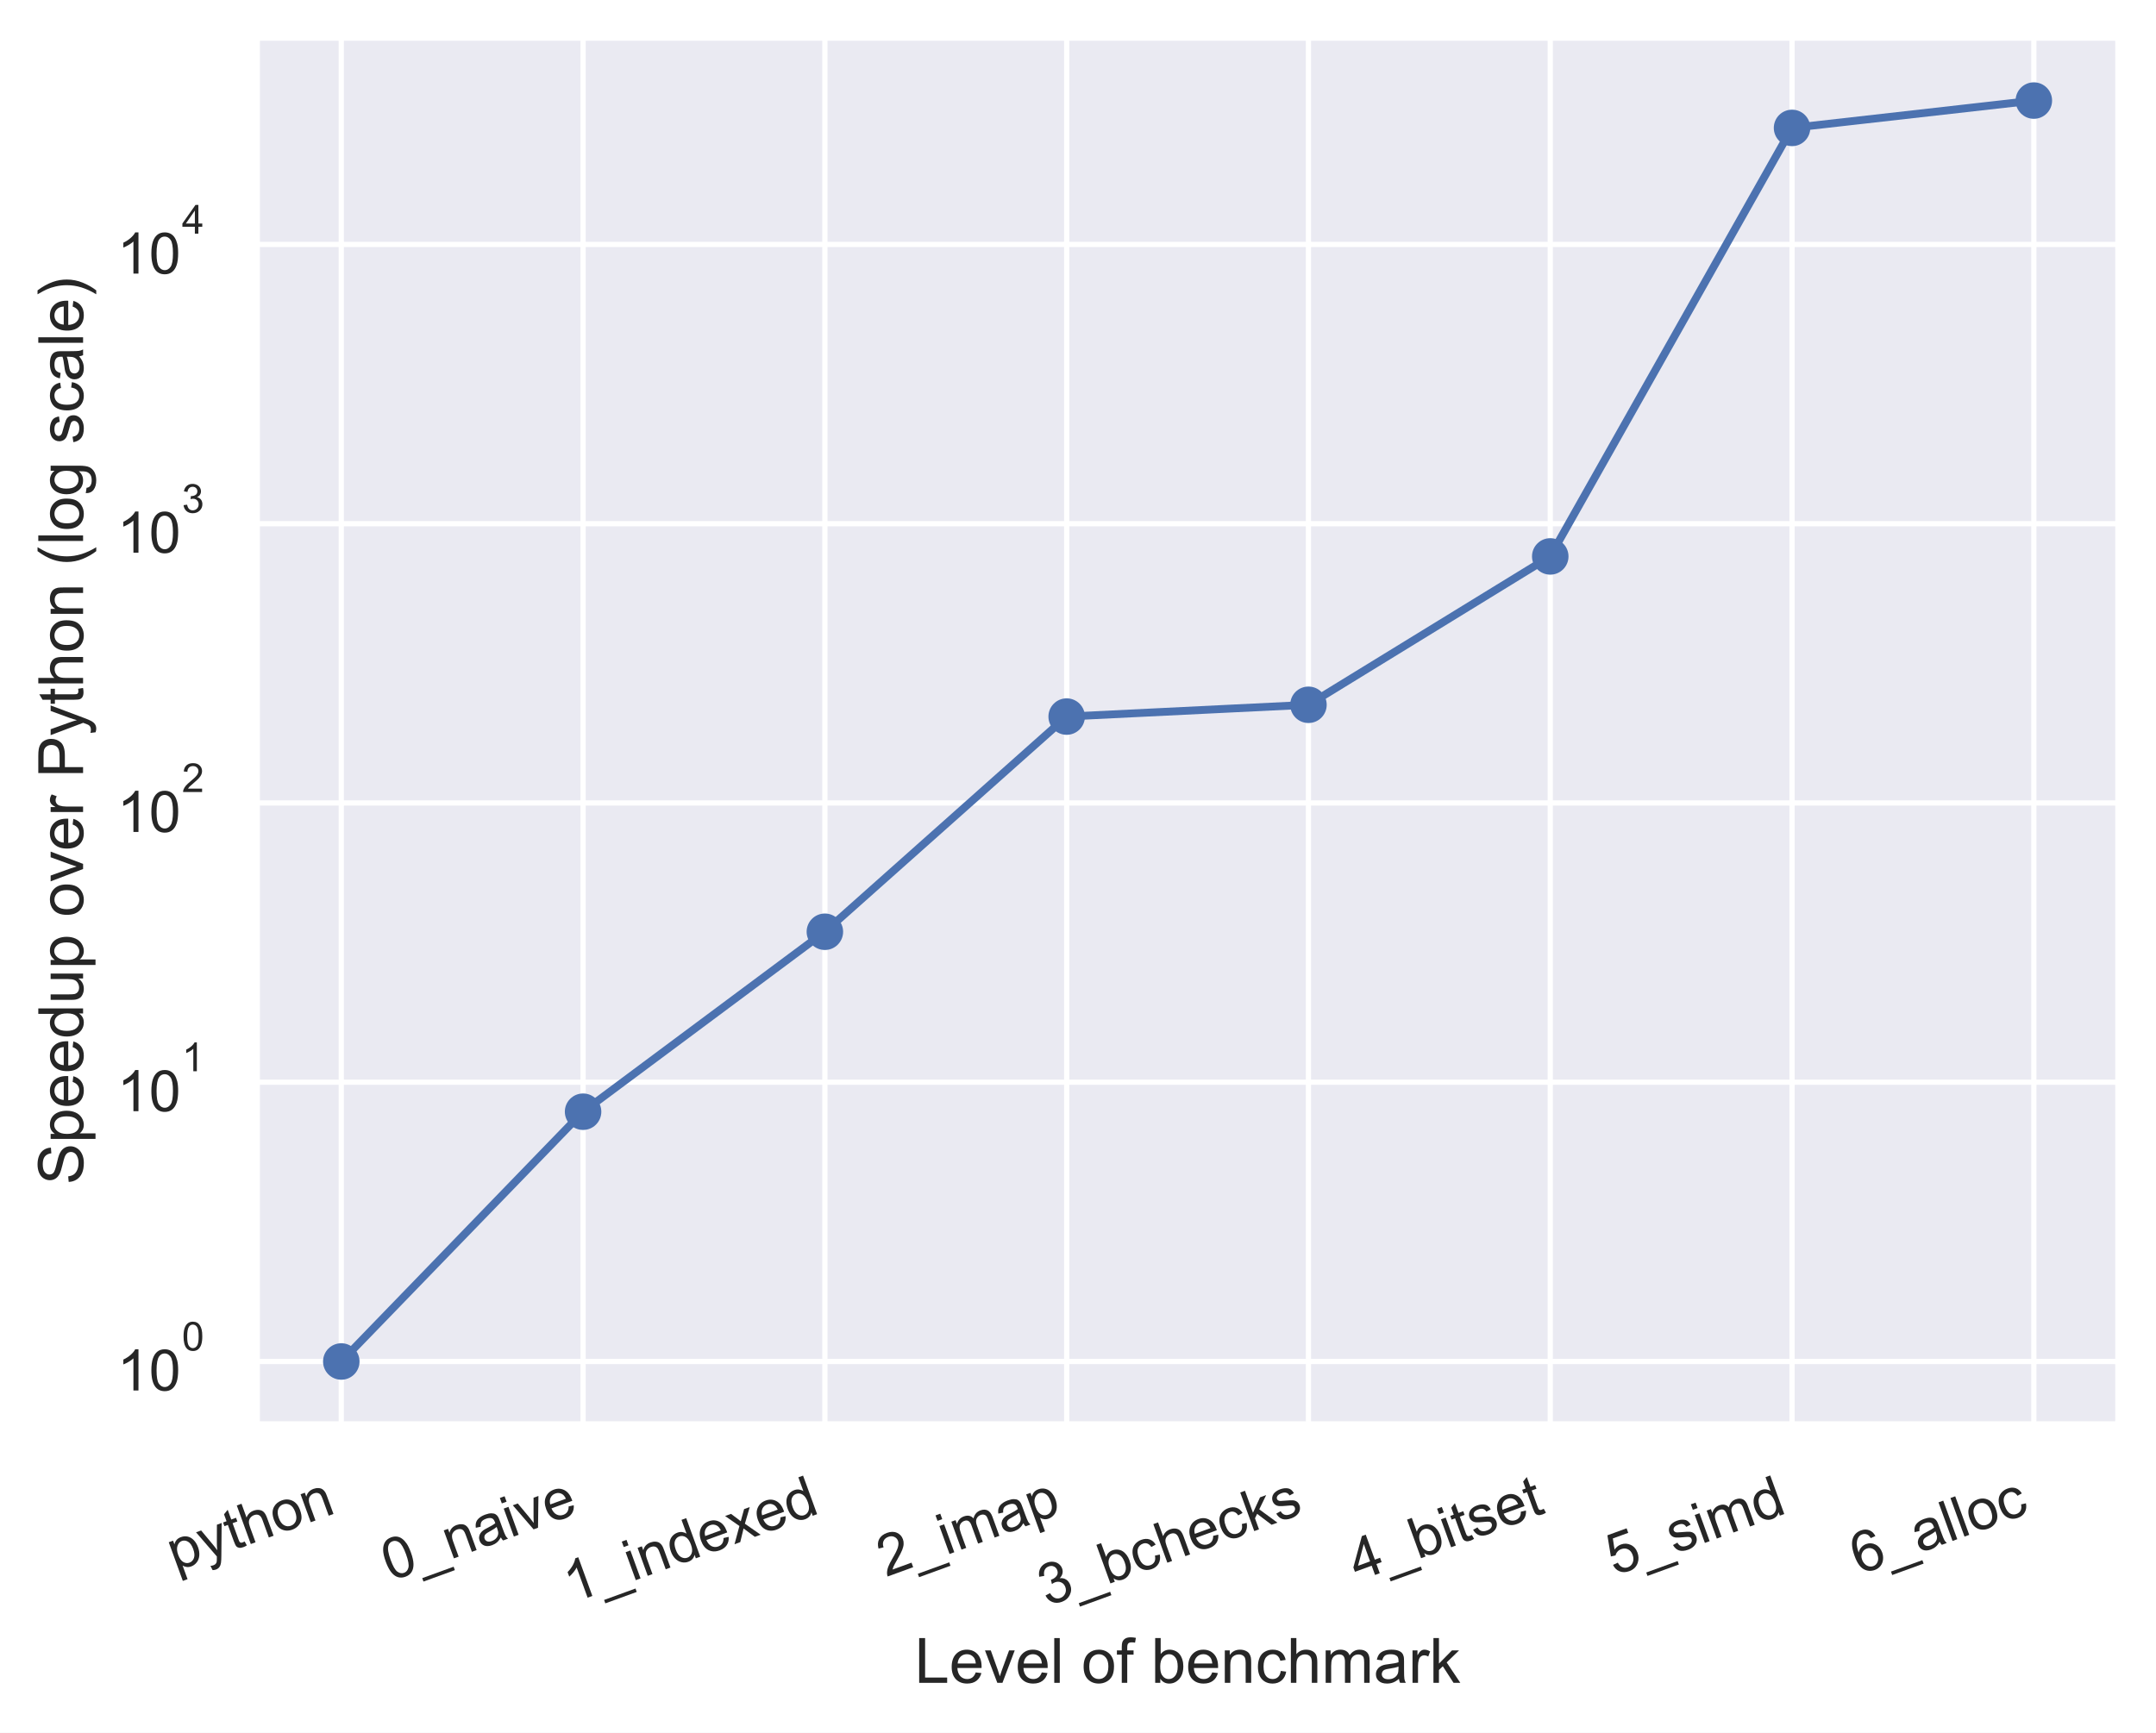
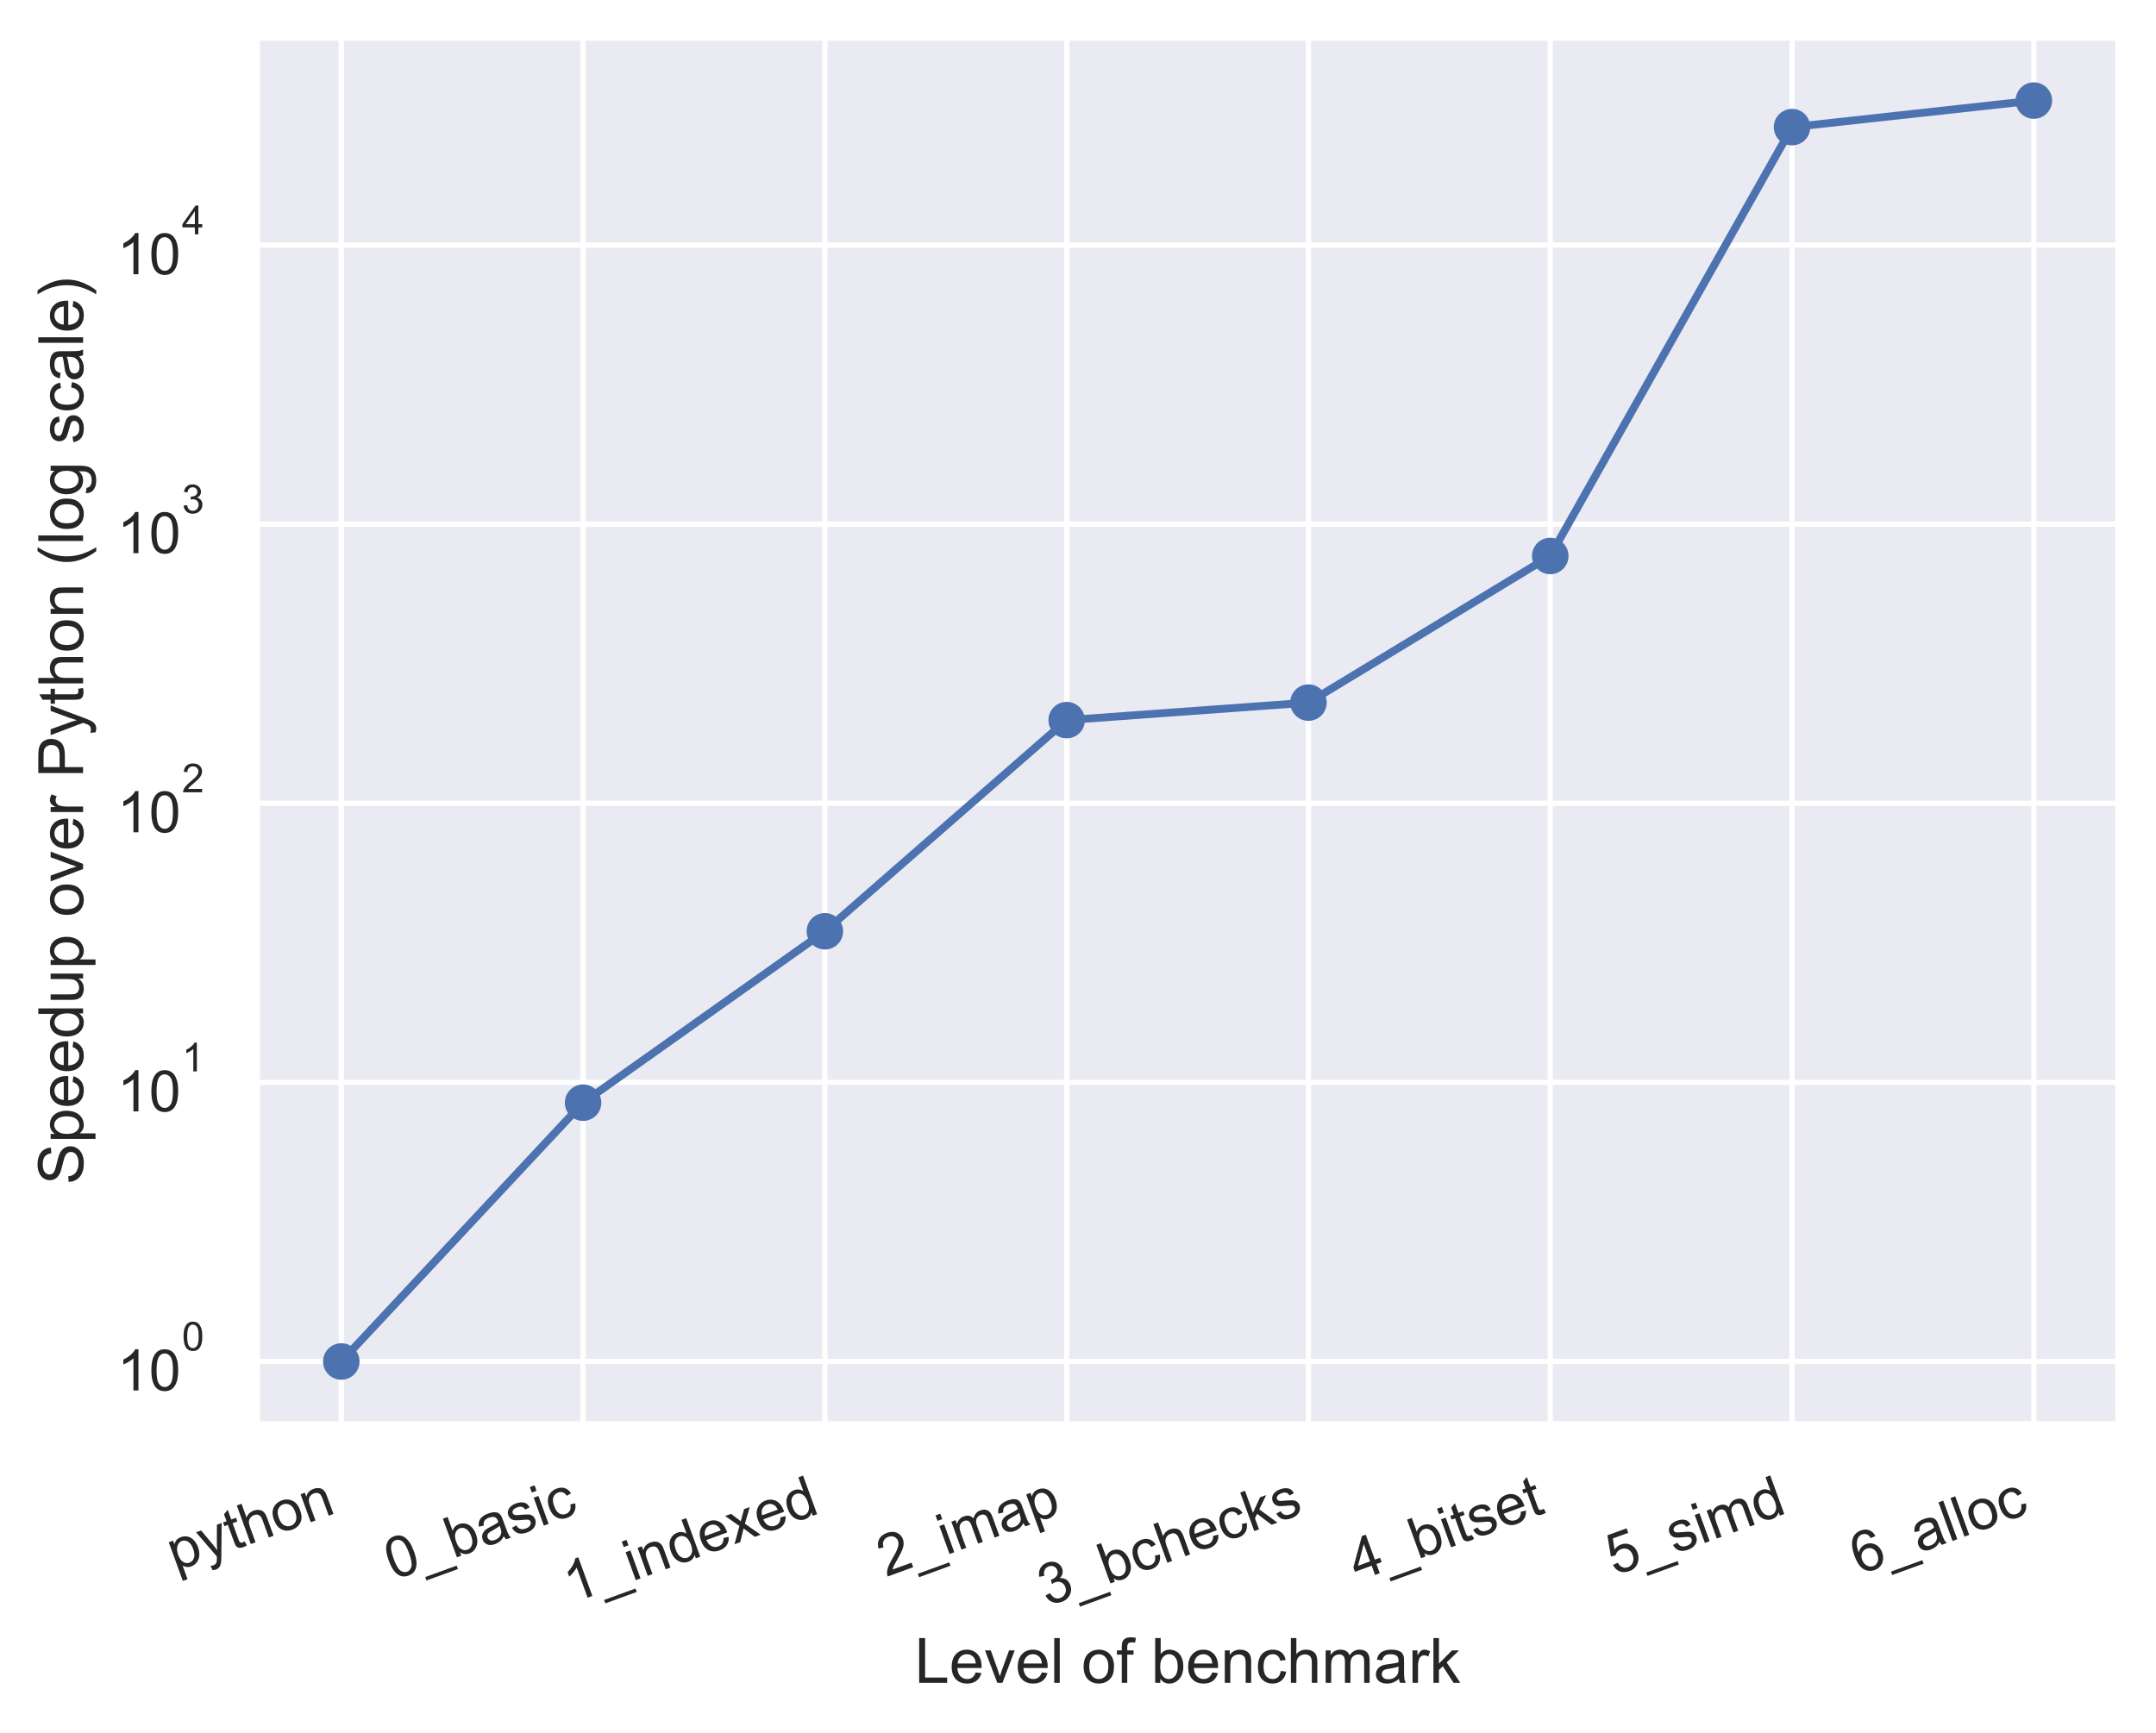
<svg xmlns="http://www.w3.org/2000/svg" xmlns:xlink="http://www.w3.org/1999/xlink" width="413.551pt" height="332.455pt" viewBox="0 0 413.551 332.455" version="1.1">
  <defs>
    <style type="text/css">*{stroke-linejoin: round; stroke-linecap: butt}</style>
  </defs>
  <g id="figure_1">
    <g id="patch_1">
      <path d="M 0 332.455  L 413.551 332.455  L 413.551 0  L 0 0  z " style="fill: #ffffff" />
    </g>
    <g id="axes_1">
      <g id="patch_2">
        <path d="M 49.231 273.312  L 406.351 273.312  L 406.351 7.2  L 49.231 7.2  z " style="fill: #eaeaf2" />
      </g>
      <g id="matplotlib.axis_1">
        <g id="xtick_1">
          <g id="line2d_1">
-             <path d="M 65.464 273.312  L 65.464 7.2  " clip-path="url(#p33eed073ae)" style="fill: none; stroke: #ffffff; stroke-linecap: round" />
+             <path d="M 65.464 273.312  L 65.464 7.2  " clip-path="url(#p8c1cb6b750)" style="fill: none; stroke: #ffffff; stroke-linecap: round" />
          </g>
          <g id="text_1">
            <g style="fill: #262626" transform="translate(33.63968 301.5057) rotate(-20) scale(0.11 -0.11)">
              <defs>
                <path id="ArialMT-70" d="M 422 -1272  L 422 3319  L 934 3319  L 934 2888  Q 1116 3141 1344 3267  Q 1572 3394 1897 3394  Q 2322 3394 2647 3175  Q 2972 2956 3137 2557  Q 3303 2159 3303 1684  Q 3303 1175 3120 767  Q 2938 359 2589 142  Q 2241 -75 1856 -75  Q 1575 -75 1351 44  Q 1128 163 984 344  L 984 -1272  L 422 -1272  z M 931 1641  Q 931 1000 1190 694  Q 1450 388 1819 388  Q 2194 388 2461 705  Q 2728 1022 2728 1688  Q 2728 2322 2467 2637  Q 2206 2953 1844 2953  Q 1484 2953 1207 2617  Q 931 2281 931 1641  z " transform="scale(0.015625)" />
                <path id="ArialMT-79" d="M 397 -1278  L 334 -750  Q 519 -800 656 -800  Q 844 -800 956 -737  Q 1069 -675 1141 -563  Q 1194 -478 1313 -144  Q 1328 -97 1363 -6  L 103 3319  L 709 3319  L 1400 1397  Q 1534 1031 1641 628  Q 1738 1016 1872 1384  L 2581 3319  L 3144 3319  L 1881 -56  Q 1678 -603 1566 -809  Q 1416 -1088 1222 -1217  Q 1028 -1347 759 -1347  Q 597 -1347 397 -1278  z " transform="scale(0.015625)" />
                <path id="ArialMT-74" d="M 1650 503  L 1731 6  Q 1494 -44 1306 -44  Q 1000 -44 831 53  Q 663 150 594 308  Q 525 466 525 972  L 525 2881  L 113 2881  L 113 3319  L 525 3319  L 525 4141  L 1084 4478  L 1084 3319  L 1650 3319  L 1650 2881  L 1084 2881  L 1084 941  Q 1084 700 1114 631  Q 1144 563 1211 522  Q 1278 481 1403 481  Q 1497 481 1650 503  z " transform="scale(0.015625)" />
                <path id="ArialMT-68" d="M 422 0  L 422 4581  L 984 4581  L 984 2938  Q 1378 3394 1978 3394  Q 2347 3394 2619 3248  Q 2891 3103 3008 2847  Q 3125 2591 3125 2103  L 3125 0  L 2563 0  L 2563 2103  Q 2563 2525 2380 2717  Q 2197 2909 1863 2909  Q 1613 2909 1392 2779  Q 1172 2650 1078 2428  Q 984 2206 984 1816  L 984 0  L 422 0  z " transform="scale(0.015625)" />
                <path id="ArialMT-6f" d="M 213 1659  Q 213 2581 725 3025  Q 1153 3394 1769 3394  Q 2453 3394 2887 2945  Q 3322 2497 3322 1706  Q 3322 1066 3130 698  Q 2938 331 2570 128  Q 2203 -75 1769 -75  Q 1072 -75 642 372  Q 213 819 213 1659  z M 791 1659  Q 791 1022 1069 705  Q 1347 388 1769 388  Q 2188 388 2466 706  Q 2744 1025 2744 1678  Q 2744 2294 2464 2611  Q 2184 2928 1769 2928  Q 1347 2928 1069 2612  Q 791 2297 791 1659  z " transform="scale(0.015625)" />
                <path id="ArialMT-6e" d="M 422 0  L 422 3319  L 928 3319  L 928 2847  Q 1294 3394 1984 3394  Q 2284 3394 2536 3286  Q 2788 3178 2913 3003  Q 3038 2828 3088 2588  Q 3119 2431 3119 2041  L 3119 0  L 2556 0  L 2556 2019  Q 2556 2363 2490 2533  Q 2425 2703 2258 2804  Q 2091 2906 1866 2906  Q 1506 2906 1245 2678  Q 984 2450 984 1813  L 984 0  L 422 0  z " transform="scale(0.015625)" />
              </defs>
              <use xlink:href="#ArialMT-70" />
              <use xlink:href="#ArialMT-79" x="55.615" />
              <use xlink:href="#ArialMT-74" x="105.615" />
              <use xlink:href="#ArialMT-68" x="133.398" />
              <use xlink:href="#ArialMT-6f" x="189.014" />
              <use xlink:href="#ArialMT-6e" x="244.629" />
            </g>
          </g>
        </g>
        <g id="xtick_2">
          <g id="line2d_2">
-             <path d="M 111.843 273.312  L 111.843 7.2  " clip-path="url(#p33eed073ae)" style="fill: none; stroke: #ffffff; stroke-linecap: round" />
+             <path d="M 111.843 273.312  L 111.843 7.2  " clip-path="url(#p8c1cb6b750)" style="fill: none; stroke: #ffffff; stroke-linecap: round" />
          </g>
          <g id="text_2">
-             <g style="fill: #262626" transform="translate(74.88983 303.4192) rotate(-20) scale(0.11 -0.11)">
+             <g style="fill: #262626" transform="translate(75.46965 303.2082) rotate(-20) scale(0.11 -0.11)">
              <defs>
                <path id="ArialMT-30" d="M 266 2259  Q 266 3072 433 3567  Q 600 4063 929 4331  Q 1259 4600 1759 4600  Q 2128 4600 2406 4451  Q 2684 4303 2865 4023  Q 3047 3744 3150 3342  Q 3253 2941 3253 2259  Q 3253 1453 3087 958  Q 2922 463 2592 192  Q 2263 -78 1759 -78  Q 1097 -78 719 397  Q 266 969 266 2259  z M 844 2259  Q 844 1131 1108 757  Q 1372 384 1759 384  Q 2147 384 2411 759  Q 2675 1134 2675 2259  Q 2675 3391 2411 3762  Q 2147 4134 1753 4134  Q 1366 4134 1134 3806  Q 844 3388 844 2259  z " transform="scale(0.015625)" />
                <path id="ArialMT-5f" d="M -97 -1272  L -97 -866  L 3631 -866  L 3631 -1272  L -97 -1272  z " transform="scale(0.015625)" />
+                 <path id="ArialMT-62" d="M 941 0  L 419 0  L 419 4581  L 981 4581  L 981 2947  Q 1338 3394 1891 3394  Q 2197 3394 2470 3270  Q 2744 3147 2920 2923  Q 3097 2700 3197 2384  Q 3297 2069 3297 1709  Q 3297 856 2875 390  Q 2453 -75 1863 -75  Q 1275 -75 941 416  L 941 0  z M 934 1684  Q 934 1088 1097 822  Q 1363 388 1816 388  Q 2184 388 2453 708  Q 2722 1028 2722 1663  Q 2722 2313 2464 2622  Q 2206 2931 1841 2931  Q 1472 2931 1203 2611  Q 934 2291 934 1684  z " transform="scale(0.015625)" />
                <path id="ArialMT-61" d="M 2588 409  Q 2275 144 1986 34  Q 1697 -75 1366 -75  Q 819 -75 525 192  Q 231 459 231 875  Q 231 1119 342 1320  Q 453 1522 633 1644  Q 813 1766 1038 1828  Q 1203 1872 1538 1913  Q 2219 1994 2541 2106  Q 2544 2222 2544 2253  Q 2544 2597 2384 2738  Q 2169 2928 1744 2928  Q 1347 2928 1158 2789  Q 969 2650 878 2297  L 328 2372  Q 403 2725 575 2942  Q 747 3159 1072 3276  Q 1397 3394 1825 3394  Q 2250 3394 2515 3294  Q 2781 3194 2906 3042  Q 3031 2891 3081 2659  Q 3109 2516 3109 2141  L 3109 1391  Q 3109 606 3145 398  Q 3181 191 3288 0  L 2700 0  Q 2613 175 2588 409  z M 2541 1666  Q 2234 1541 1622 1453  Q 1275 1403 1131 1340  Q 988 1278 909 1158  Q 831 1038 831 891  Q 831 666 1001 516  Q 1172 366 1500 366  Q 1825 366 2078 508  Q 2331 650 2450 897  Q 2541 1088 2541 1459  L 2541 1666  z " transform="scale(0.015625)" />
+                 <path id="ArialMT-73" d="M 197 991  L 753 1078  Q 800 744 1014 566  Q 1228 388 1613 388  Q 2000 388 2187 545  Q 2375 703 2375 916  Q 2375 1106 2209 1216  Q 2094 1291 1634 1406  Q 1016 1563 777 1677  Q 538 1791 414 1992  Q 291 2194 291 2438  Q 291 2659 392 2848  Q 494 3038 669 3163  Q 800 3259 1026 3326  Q 1253 3394 1513 3394  Q 1903 3394 2198 3281  Q 2494 3169 2634 2976  Q 2775 2784 2828 2463  L 2278 2388  Q 2241 2644 2061 2787  Q 1881 2931 1553 2931  Q 1166 2931 1000 2803  Q 834 2675 834 2503  Q 834 2394 903 2306  Q 972 2216 1119 2156  Q 1203 2125 1616 2013  Q 2213 1853 2448 1751  Q 2684 1650 2818 1456  Q 2953 1263 2953 975  Q 2953 694 2789 445  Q 2625 197 2315 61  Q 2006 -75 1616 -75  Q 969 -75 630 194  Q 291 463 197 991  z " transform="scale(0.015625)" />
                <path id="ArialMT-69" d="M 425 3934  L 425 4581  L 988 4581  L 988 3934  L 425 3934  z M 425 0  L 425 3319  L 988 3319  L 988 0  L 425 0  z " transform="scale(0.015625)" />
-                 <path id="ArialMT-76" d="M 1344 0  L 81 3319  L 675 3319  L 1388 1331  Q 1503 1009 1600 663  Q 1675 925 1809 1294  L 2547 3319  L 3125 3319  L 1869 0  L 1344 0  z " transform="scale(0.015625)" />
-                 <path id="ArialMT-65" d="M 2694 1069  L 3275 997  Q 3138 488 2766 206  Q 2394 -75 1816 -75  Q 1088 -75 661 373  Q 234 822 234 1631  Q 234 2469 665 2931  Q 1097 3394 1784 3394  Q 2450 3394 2872 2941  Q 3294 2488 3294 1666  Q 3294 1616 3291 1516  L 816 1516  Q 847 969 1125 678  Q 1403 388 1819 388  Q 2128 388 2347 550  Q 2566 713 2694 1069  z M 847 1978  L 2700 1978  Q 2663 2397 2488 2606  Q 2219 2931 1791 2931  Q 1403 2931 1139 2672  Q 875 2413 847 1978  z " transform="scale(0.015625)" />
+                 <path id="ArialMT-63" d="M 2588 1216  L 3141 1144  Q 3050 572 2676 248  Q 2303 -75 1759 -75  Q 1078 -75 664 370  Q 250 816 250 1647  Q 250 2184 428 2587  Q 606 2991 970 3192  Q 1334 3394 1763 3394  Q 2303 3394 2647 3120  Q 2991 2847 3088 2344  L 2541 2259  Q 2463 2594 2264 2762  Q 2066 2931 1784 2931  Q 1359 2931 1093 2626  Q 828 2322 828 1663  Q 828 994 1084 691  Q 1341 388 1753 388  Q 2084 388 2306 591  Q 2528 794 2588 1216  z " transform="scale(0.015625)" />
              </defs>
              <use xlink:href="#ArialMT-30" />
              <use xlink:href="#ArialMT-5f" x="55.615" />
-               <use xlink:href="#ArialMT-6e" x="111.23" />
+               <use xlink:href="#ArialMT-62" x="111.23" />
              <use xlink:href="#ArialMT-61" x="166.846" />
-               <use xlink:href="#ArialMT-69" x="222.461" />
-               <use xlink:href="#ArialMT-76" x="244.678" />
-               <use xlink:href="#ArialMT-65" x="294.678" />
+               <use xlink:href="#ArialMT-73" x="222.461" />
+               <use xlink:href="#ArialMT-69" x="272.461" />
+               <use xlink:href="#ArialMT-63" x="294.678" />
            </g>
          </g>
        </g>
        <g id="xtick_3">
          <g id="line2d_3">
-             <path d="M 158.222 273.312  L 158.222 7.2  " clip-path="url(#p33eed073ae)" style="fill: none; stroke: #ffffff; stroke-linecap: round" />
+             <path d="M 158.222 273.312  L 158.222 7.2  " clip-path="url(#p8c1cb6b750)" style="fill: none; stroke: #ffffff; stroke-linecap: round" />
          </g>
          <g id="text_3">
            <g style="fill: #262626" transform="translate(109.7728 307.6035) rotate(-20) scale(0.11 -0.11)">
              <defs>
                <path id="ArialMT-31" d="M 2384 0  L 1822 0  L 1822 3584  Q 1619 3391 1289 3197  Q 959 3003 697 2906  L 697 3450  Q 1169 3672 1522 3987  Q 1875 4303 2022 4600  L 2384 4600  L 2384 0  z " transform="scale(0.015625)" />
                <path id="ArialMT-64" d="M 2575 0  L 2575 419  Q 2259 -75 1647 -75  Q 1250 -75 917 144  Q 584 363 401 755  Q 219 1147 219 1656  Q 219 2153 384 2558  Q 550 2963 881 3178  Q 1213 3394 1622 3394  Q 1922 3394 2156 3267  Q 2391 3141 2538 2938  L 2538 4581  L 3097 4581  L 3097 0  L 2575 0  z M 797 1656  Q 797 1019 1065 703  Q 1334 388 1700 388  Q 2069 388 2326 689  Q 2584 991 2584 1609  Q 2584 2291 2321 2609  Q 2059 2928 1675 2928  Q 1300 2928 1048 2622  Q 797 2316 797 1656  z " transform="scale(0.015625)" />
+                 <path id="ArialMT-65" d="M 2694 1069  L 3275 997  Q 3138 488 2766 206  Q 2394 -75 1816 -75  Q 1088 -75 661 373  Q 234 822 234 1631  Q 234 2469 665 2931  Q 1097 3394 1784 3394  Q 2450 3394 2872 2941  Q 3294 2488 3294 1666  Q 3294 1616 3291 1516  L 816 1516  Q 847 969 1125 678  Q 1403 388 1819 388  Q 2128 388 2347 550  Q 2566 713 2694 1069  z M 847 1978  L 2700 1978  Q 2663 2397 2488 2606  Q 2219 2931 1791 2931  Q 1403 2931 1139 2672  Q 875 2413 847 1978  z " transform="scale(0.015625)" />
                <path id="ArialMT-78" d="M 47 0  L 1259 1725  L 138 3319  L 841 3319  L 1350 2541  Q 1494 2319 1581 2169  Q 1719 2375 1834 2534  L 2394 3319  L 3066 3319  L 1919 1756  L 3153 0  L 2463 0  L 1781 1031  L 1600 1309  L 728 0  L 47 0  z " transform="scale(0.015625)" />
              </defs>
              <use xlink:href="#ArialMT-31" />
              <use xlink:href="#ArialMT-5f" x="55.615" />
              <use xlink:href="#ArialMT-69" x="111.23" />
              <use xlink:href="#ArialMT-6e" x="133.447" />
              <use xlink:href="#ArialMT-64" x="189.062" />
              <use xlink:href="#ArialMT-65" x="244.678" />
              <use xlink:href="#ArialMT-78" x="300.293" />
              <use xlink:href="#ArialMT-65" x="350.293" />
              <use xlink:href="#ArialMT-64" x="405.908" />
            </g>
          </g>
        </g>
        <g id="xtick_4">
          <g id="line2d_4">
-             <path d="M 204.602 273.312  L 204.602 7.2  " clip-path="url(#p33eed073ae)" style="fill: none; stroke: #ffffff; stroke-linecap: round" />
+             <path d="M 204.602 273.312  L 204.602 7.2  " clip-path="url(#p8c1cb6b750)" style="fill: none; stroke: #ffffff; stroke-linecap: round" />
          </g>
          <g id="text_4">
            <g style="fill: #262626" transform="translate(169.9546 302.5798) rotate(-20) scale(0.11 -0.11)">
              <defs>
                <path id="ArialMT-32" d="M 3222 541  L 3222 0  L 194 0  Q 188 203 259 391  Q 375 700 629 1000  Q 884 1300 1366 1694  Q 2113 2306 2375 2664  Q 2638 3022 2638 3341  Q 2638 3675 2398 3904  Q 2159 4134 1775 4134  Q 1369 4134 1125 3890  Q 881 3647 878 3216  L 300 3275  Q 359 3922 746 4261  Q 1134 4600 1788 4600  Q 2447 4600 2831 4234  Q 3216 3869 3216 3328  Q 3216 3053 3103 2787  Q 2991 2522 2730 2228  Q 2469 1934 1863 1422  Q 1356 997 1212 845  Q 1069 694 975 541  L 3222 541  z " transform="scale(0.015625)" />
                <path id="ArialMT-6d" d="M 422 0  L 422 3319  L 925 3319  L 925 2853  Q 1081 3097 1340 3245  Q 1600 3394 1931 3394  Q 2300 3394 2536 3241  Q 2772 3088 2869 2813  Q 3263 3394 3894 3394  Q 4388 3394 4653 3120  Q 4919 2847 4919 2278  L 4919 0  L 4359 0  L 4359 2091  Q 4359 2428 4304 2576  Q 4250 2725 4106 2815  Q 3963 2906 3769 2906  Q 3419 2906 3187 2673  Q 2956 2441 2956 1928  L 2956 0  L 2394 0  L 2394 2156  Q 2394 2531 2256 2718  Q 2119 2906 1806 2906  Q 1569 2906 1367 2781  Q 1166 2656 1075 2415  Q 984 2175 984 1722  L 984 0  L 422 0  z " transform="scale(0.015625)" />
              </defs>
              <use xlink:href="#ArialMT-32" />
              <use xlink:href="#ArialMT-5f" x="55.615" />
              <use xlink:href="#ArialMT-69" x="111.23" />
              <use xlink:href="#ArialMT-6d" x="133.447" />
              <use xlink:href="#ArialMT-61" x="216.748" />
              <use xlink:href="#ArialMT-70" x="272.363" />
            </g>
          </g>
        </g>
        <g id="xtick_5">
          <g id="line2d_5">
-             <path d="M 250.981 273.312  L 250.981 7.2  " clip-path="url(#p33eed073ae)" style="fill: none; stroke: #ffffff; stroke-linecap: round" />
+             <path d="M 250.981 273.312  L 250.981 7.2  " clip-path="url(#p8c1cb6b750)" style="fill: none; stroke: #ffffff; stroke-linecap: round" />
          </g>
          <g id="text_5">
            <g style="fill: #262626" transform="translate(200.8192 308.2266) rotate(-20) scale(0.11 -0.11)">
              <defs>
                <path id="ArialMT-33" d="M 269 1209  L 831 1284  Q 928 806 1161 595  Q 1394 384 1728 384  Q 2125 384 2398 659  Q 2672 934 2672 1341  Q 2672 1728 2419 1979  Q 2166 2231 1775 2231  Q 1616 2231 1378 2169  L 1441 2663  Q 1497 2656 1531 2656  Q 1891 2656 2178 2843  Q 2466 3031 2466 3422  Q 2466 3731 2256 3934  Q 2047 4138 1716 4138  Q 1388 4138 1169 3931  Q 950 3725 888 3313  L 325 3413  Q 428 3978 793 4289  Q 1159 4600 1703 4600  Q 2078 4600 2393 4439  Q 2709 4278 2876 4000  Q 3044 3722 3044 3409  Q 3044 3113 2884 2869  Q 2725 2625 2413 2481  Q 2819 2388 3044 2092  Q 3269 1797 3269 1353  Q 3269 753 2831 336  Q 2394 -81 1725 -81  Q 1122 -81 723 278  Q 325 638 269 1209  z " transform="scale(0.015625)" />
-                 <path id="ArialMT-62" d="M 941 0  L 419 0  L 419 4581  L 981 4581  L 981 2947  Q 1338 3394 1891 3394  Q 2197 3394 2470 3270  Q 2744 3147 2920 2923  Q 3097 2700 3197 2384  Q 3297 2069 3297 1709  Q 3297 856 2875 390  Q 2453 -75 1863 -75  Q 1275 -75 941 416  L 941 0  z M 934 1684  Q 934 1088 1097 822  Q 1363 388 1816 388  Q 2184 388 2453 708  Q 2722 1028 2722 1663  Q 2722 2313 2464 2622  Q 2206 2931 1841 2931  Q 1472 2931 1203 2611  Q 934 2291 934 1684  z " transform="scale(0.015625)" />
-                 <path id="ArialMT-63" d="M 2588 1216  L 3141 1144  Q 3050 572 2676 248  Q 2303 -75 1759 -75  Q 1078 -75 664 370  Q 250 816 250 1647  Q 250 2184 428 2587  Q 606 2991 970 3192  Q 1334 3394 1763 3394  Q 2303 3394 2647 3120  Q 2991 2847 3088 2344  L 2541 2259  Q 2463 2594 2264 2762  Q 2066 2931 1784 2931  Q 1359 2931 1093 2626  Q 828 2322 828 1663  Q 828 994 1084 691  Q 1341 388 1753 388  Q 2084 388 2306 591  Q 2528 794 2588 1216  z " transform="scale(0.015625)" />
                <path id="ArialMT-6b" d="M 425 0  L 425 4581  L 988 4581  L 988 1969  L 2319 3319  L 3047 3319  L 1778 2088  L 3175 0  L 2481 0  L 1384 1697  L 988 1316  L 988 0  L 425 0  z " transform="scale(0.015625)" />
-                 <path id="ArialMT-73" d="M 197 991  L 753 1078  Q 800 744 1014 566  Q 1228 388 1613 388  Q 2000 388 2187 545  Q 2375 703 2375 916  Q 2375 1106 2209 1216  Q 2094 1291 1634 1406  Q 1016 1563 777 1677  Q 538 1791 414 1992  Q 291 2194 291 2438  Q 291 2659 392 2848  Q 494 3038 669 3163  Q 800 3259 1026 3326  Q 1253 3394 1513 3394  Q 1903 3394 2198 3281  Q 2494 3169 2634 2976  Q 2775 2784 2828 2463  L 2278 2388  Q 2241 2644 2061 2787  Q 1881 2931 1553 2931  Q 1166 2931 1000 2803  Q 834 2675 834 2503  Q 834 2394 903 2306  Q 972 2216 1119 2156  Q 1203 2125 1616 2013  Q 2213 1853 2448 1751  Q 2684 1650 2818 1456  Q 2953 1263 2953 975  Q 2953 694 2789 445  Q 2625 197 2315 61  Q 2006 -75 1616 -75  Q 969 -75 630 194  Q 291 463 197 991  z " transform="scale(0.015625)" />
              </defs>
              <use xlink:href="#ArialMT-33" />
              <use xlink:href="#ArialMT-5f" x="55.615" />
              <use xlink:href="#ArialMT-62" x="111.23" />
              <use xlink:href="#ArialMT-63" x="166.846" />
              <use xlink:href="#ArialMT-68" x="216.846" />
              <use xlink:href="#ArialMT-65" x="272.461" />
              <use xlink:href="#ArialMT-63" x="328.076" />
              <use xlink:href="#ArialMT-6b" x="378.076" />
              <use xlink:href="#ArialMT-73" x="428.076" />
            </g>
          </g>
        </g>
        <g id="xtick_6">
          <g id="line2d_6">
-             <path d="M 297.36 273.312  L 297.36 7.2  " clip-path="url(#p33eed073ae)" style="fill: none; stroke: #ffffff; stroke-linecap: round" />
+             <path d="M 297.36 273.312  L 297.36 7.2  " clip-path="url(#p8c1cb6b750)" style="fill: none; stroke: #ffffff; stroke-linecap: round" />
          </g>
          <g id="text_6">
            <g style="fill: #262626" transform="translate(260.4116 303.3868) rotate(-20) scale(0.11 -0.11)">
              <defs>
                <path id="ArialMT-34" d="M 2069 0  L 2069 1097  L 81 1097  L 81 1613  L 2172 4581  L 2631 4581  L 2631 1613  L 3250 1613  L 3250 1097  L 2631 1097  L 2631 0  L 2069 0  z M 2069 1613  L 2069 3678  L 634 1613  L 2069 1613  z " transform="scale(0.015625)" />
              </defs>
              <use xlink:href="#ArialMT-34" />
              <use xlink:href="#ArialMT-5f" x="55.615" />
              <use xlink:href="#ArialMT-62" x="111.23" />
              <use xlink:href="#ArialMT-69" x="166.846" />
              <use xlink:href="#ArialMT-74" x="189.062" />
              <use xlink:href="#ArialMT-73" x="216.846" />
              <use xlink:href="#ArialMT-65" x="266.846" />
              <use xlink:href="#ArialMT-74" x="322.461" />
            </g>
          </g>
        </g>
        <g id="xtick_7">
          <g id="line2d_7">
-             <path d="M 343.739 273.312  L 343.739 7.2  " clip-path="url(#p33eed073ae)" style="fill: none; stroke: #ffffff; stroke-linecap: round" />
+             <path d="M 343.739 273.312  L 343.739 7.2  " clip-path="url(#p8c1cb6b750)" style="fill: none; stroke: #ffffff; stroke-linecap: round" />
          </g>
          <g id="text_7">
            <g style="fill: #262626" transform="translate(309.6721 302.338) rotate(-20) scale(0.11 -0.11)">
              <defs>
                <path id="ArialMT-35" d="M 266 1200  L 856 1250  Q 922 819 1161 601  Q 1400 384 1738 384  Q 2144 384 2425 690  Q 2706 997 2706 1503  Q 2706 1984 2436 2262  Q 2166 2541 1728 2541  Q 1456 2541 1237 2417  Q 1019 2294 894 2097  L 366 2166  L 809 4519  L 3088 4519  L 3088 3981  L 1259 3981  L 1013 2750  Q 1425 3038 1878 3038  Q 2478 3038 2890 2622  Q 3303 2206 3303 1553  Q 3303 931 2941 478  Q 2500 -78 1738 -78  Q 1113 -78 717 272  Q 322 622 266 1200  z " transform="scale(0.015625)" />
              </defs>
              <use xlink:href="#ArialMT-35" />
              <use xlink:href="#ArialMT-5f" x="55.615" />
              <use xlink:href="#ArialMT-73" x="111.23" />
              <use xlink:href="#ArialMT-69" x="161.23" />
              <use xlink:href="#ArialMT-6d" x="183.447" />
              <use xlink:href="#ArialMT-64" x="266.748" />
            </g>
          </g>
        </g>
        <g id="xtick_8">
          <g id="line2d_8">
-             <path d="M 390.119 273.312  L 390.119 7.2  " clip-path="url(#p33eed073ae)" style="fill: none; stroke: #ffffff; stroke-linecap: round" />
+             <path d="M 390.119 273.312  L 390.119 7.2  " clip-path="url(#p8c1cb6b750)" style="fill: none; stroke: #ffffff; stroke-linecap: round" />
          </g>
          <g id="text_8">
            <g style="fill: #262626" transform="translate(356.6166 302.163) rotate(-20) scale(0.11 -0.11)">
              <defs>
                <path id="ArialMT-36" d="M 3184 3459  L 2625 3416  Q 2550 3747 2413 3897  Q 2184 4138 1850 4138  Q 1581 4138 1378 3988  Q 1113 3794 959 3422  Q 806 3050 800 2363  Q 1003 2672 1297 2822  Q 1591 2972 1913 2972  Q 2475 2972 2870 2558  Q 3266 2144 3266 1488  Q 3266 1056 3080 686  Q 2894 316 2569 119  Q 2244 -78 1831 -78  Q 1128 -78 684 439  Q 241 956 241 2144  Q 241 3472 731 4075  Q 1159 4600 1884 4600  Q 2425 4600 2770 4297  Q 3116 3994 3184 3459  z M 888 1484  Q 888 1194 1011 928  Q 1134 663 1356 523  Q 1578 384 1822 384  Q 2178 384 2434 671  Q 2691 959 2691 1453  Q 2691 1928 2437 2201  Q 2184 2475 1800 2475  Q 1419 2475 1153 2201  Q 888 1928 888 1484  z " transform="scale(0.015625)" />
                <path id="ArialMT-6c" d="M 409 0  L 409 4581  L 972 4581  L 972 0  L 409 0  z " transform="scale(0.015625)" />
              </defs>
              <use xlink:href="#ArialMT-36" />
              <use xlink:href="#ArialMT-5f" x="55.615" />
              <use xlink:href="#ArialMT-61" x="111.23" />
              <use xlink:href="#ArialMT-6c" x="166.846" />
              <use xlink:href="#ArialMT-6c" x="189.062" />
              <use xlink:href="#ArialMT-6f" x="211.279" />
              <use xlink:href="#ArialMT-63" x="266.895" />
            </g>
          </g>
        </g>
        <g id="text_9">
          <g style="fill: #262626" transform="translate(175.4328 322.8704) scale(0.12 -0.12)">
            <defs>
              <path id="ArialMT-4c" d="M 469 0  L 469 4581  L 1075 4581  L 1075 541  L 3331 541  L 3331 0  L 469 0  z " transform="scale(0.015625)" />
+               <path id="ArialMT-76" d="M 1344 0  L 81 3319  L 675 3319  L 1388 1331  Q 1503 1009 1600 663  Q 1675 925 1809 1294  L 2547 3319  L 3125 3319  L 1869 0  L 1344 0  z " transform="scale(0.015625)" />
              <path id="ArialMT-20" transform="scale(0.015625)" />
              <path id="ArialMT-66" d="M 556 0  L 556 2881  L 59 2881  L 59 3319  L 556 3319  L 556 3672  Q 556 4006 616 4169  Q 697 4388 901 4523  Q 1106 4659 1475 4659  Q 1713 4659 2000 4603  L 1916 4113  Q 1741 4144 1584 4144  Q 1328 4144 1222 4034  Q 1116 3925 1116 3625  L 1116 3319  L 1763 3319  L 1763 2881  L 1116 2881  L 1116 0  L 556 0  z " transform="scale(0.015625)" />
              <path id="ArialMT-72" d="M 416 0  L 416 3319  L 922 3319  L 922 2816  Q 1116 3169 1280 3281  Q 1444 3394 1641 3394  Q 1925 3394 2219 3213  L 2025 2691  Q 1819 2813 1613 2813  Q 1428 2813 1281 2702  Q 1134 2591 1072 2394  Q 978 2094 978 1738  L 978 0  L 416 0  z " transform="scale(0.015625)" />
            </defs>
            <use xlink:href="#ArialMT-4c" />
            <use xlink:href="#ArialMT-65" x="55.615" />
            <use xlink:href="#ArialMT-76" x="111.23" />
            <use xlink:href="#ArialMT-65" x="161.23" />
            <use xlink:href="#ArialMT-6c" x="216.846" />
            <use xlink:href="#ArialMT-20" x="239.062" />
            <use xlink:href="#ArialMT-6f" x="266.846" />
            <use xlink:href="#ArialMT-66" x="322.461" />
            <use xlink:href="#ArialMT-20" x="350.244" />
            <use xlink:href="#ArialMT-62" x="378.027" />
            <use xlink:href="#ArialMT-65" x="433.643" />
            <use xlink:href="#ArialMT-6e" x="489.258" />
            <use xlink:href="#ArialMT-63" x="544.873" />
            <use xlink:href="#ArialMT-68" x="594.873" />
            <use xlink:href="#ArialMT-6d" x="650.488" />
            <use xlink:href="#ArialMT-61" x="733.789" />
            <use xlink:href="#ArialMT-72" x="789.404" />
            <use xlink:href="#ArialMT-6b" x="822.705" />
          </g>
        </g>
      </g>
      <g id="matplotlib.axis_2">
        <g id="ytick_1">
          <g id="line2d_9">
-             <path d="M 49.231 261.216  L 406.351 261.216  " clip-path="url(#p33eed073ae)" style="fill: none; stroke: #ffffff; stroke-linecap: round" />
+             <path d="M 49.231 261.216  L 406.351 261.216  " clip-path="url(#p8c1cb6b750)" style="fill: none; stroke: #ffffff; stroke-linecap: round" />
          </g>
          <g id="text_10">
            <g style="fill: #262626" transform="translate(22.46125 266.8879) scale(0.11 -0.11)">
              <use xlink:href="#ArialMT-31" transform="translate(0 0.99375)" />
              <use xlink:href="#ArialMT-30" transform="translate(55.61523 0.99375)" />
              <use xlink:href="#ArialMT-30" transform="translate(112.9728 70.6875) scale(0.7)" />
            </g>
          </g>
        </g>
        <g id="ytick_2">
          <g id="line2d_10">
-             <path d="M 49.231 207.637  L 406.351 207.637  " clip-path="url(#p33eed073ae)" style="fill: none; stroke: #ffffff; stroke-linecap: round" />
+             <path d="M 49.231 207.667  L 406.351 207.667  " clip-path="url(#p8c1cb6b750)" style="fill: none; stroke: #ffffff; stroke-linecap: round" />
          </g>
          <g id="text_11">
-             <g style="fill: #262626" transform="translate(22.46125 213.3084) scale(0.11 -0.11)">
+             <g style="fill: #262626" transform="translate(22.46125 213.3388) scale(0.11 -0.11)">
              <use xlink:href="#ArialMT-31" transform="translate(0 0.99375)" />
              <use xlink:href="#ArialMT-30" transform="translate(55.61523 0.99375)" />
              <use xlink:href="#ArialMT-31" transform="translate(112.9728 70.6875) scale(0.7)" />
            </g>
          </g>
        </g>
        <g id="ytick_3">
          <g id="line2d_11">
-             <path d="M 49.231 154.057  L 406.351 154.057  " clip-path="url(#p33eed073ae)" style="fill: none; stroke: #ffffff; stroke-linecap: round" />
+             <path d="M 49.231 154.118  L 406.351 154.118  " clip-path="url(#p8c1cb6b750)" style="fill: none; stroke: #ffffff; stroke-linecap: round" />
          </g>
          <g id="text_12">
-             <g style="fill: #262626" transform="translate(22.46125 159.729) scale(0.11 -0.11)">
+             <g style="fill: #262626" transform="translate(22.46125 159.7897) scale(0.11 -0.11)">
              <use xlink:href="#ArialMT-31" transform="translate(0 0.99375)" />
              <use xlink:href="#ArialMT-30" transform="translate(55.61523 0.99375)" />
              <use xlink:href="#ArialMT-32" transform="translate(112.9728 70.6875) scale(0.7)" />
            </g>
          </g>
        </g>
        <g id="ytick_4">
          <g id="line2d_12">
-             <path d="M 49.231 100.478  L 406.351 100.478  " clip-path="url(#p33eed073ae)" style="fill: none; stroke: #ffffff; stroke-linecap: round" />
+             <path d="M 49.231 100.569  L 406.351 100.569  " clip-path="url(#p8c1cb6b750)" style="fill: none; stroke: #ffffff; stroke-linecap: round" />
          </g>
          <g id="text_13">
-             <g style="fill: #262626" transform="translate(22.46125 106.1495) scale(0.11 -0.11)">
+             <g style="fill: #262626" transform="translate(22.46125 106.2406) scale(0.11 -0.11)">
              <use xlink:href="#ArialMT-31" transform="translate(0 0.99375)" />
              <use xlink:href="#ArialMT-30" transform="translate(55.61523 0.99375)" />
              <use xlink:href="#ArialMT-33" transform="translate(112.9728 70.6875) scale(0.7)" />
            </g>
          </g>
        </g>
        <g id="ytick_5">
          <g id="line2d_13">
-             <path d="M 49.231 46.898  L 406.351 46.898  " clip-path="url(#p33eed073ae)" style="fill: none; stroke: #ffffff; stroke-linecap: round" />
+             <path d="M 49.231 47.02  L 406.351 47.02  " clip-path="url(#p8c1cb6b750)" style="fill: none; stroke: #ffffff; stroke-linecap: round" />
          </g>
          <g id="text_14">
-             <g style="fill: #262626" transform="translate(22.46125 52.5151) scale(0.11 -0.11)">
+             <g style="fill: #262626" transform="translate(22.46125 52.63652) scale(0.11 -0.11)">
              <use xlink:href="#ArialMT-31" transform="translate(0 0.201563)" />
              <use xlink:href="#ArialMT-30" transform="translate(55.61523 0.201563)" />
              <use xlink:href="#ArialMT-34" transform="translate(112.9728 69.89531) scale(0.7)" />
            </g>
          </g>
        </g>
        <g id="ytick_6" />
        <g id="ytick_7" />
        <g id="ytick_8" />
        <g id="ytick_9" />
        <g id="ytick_10" />
        <g id="ytick_11" />
        <g id="ytick_12" />
        <g id="ytick_13" />
        <g id="ytick_14" />
        <g id="ytick_15" />
        <g id="ytick_16" />
        <g id="ytick_17" />
        <g id="ytick_18" />
        <g id="ytick_19" />
        <g id="ytick_20" />
        <g id="ytick_21" />
        <g id="ytick_22" />
        <g id="ytick_23" />
        <g id="ytick_24" />
        <g id="ytick_25" />
        <g id="ytick_26" />
        <g id="ytick_27" />
        <g id="ytick_28" />
        <g id="ytick_29" />
        <g id="ytick_30" />
        <g id="ytick_31" />
        <g id="ytick_32" />
        <g id="ytick_33" />
        <g id="ytick_34" />
        <g id="ytick_35" />
        <g id="ytick_36" />
        <g id="ytick_37" />
        <g id="ytick_38" />
        <g id="ytick_39" />
        <g id="ytick_40" />
        <g id="ytick_41" />
        <g id="ytick_42" />
        <g id="ytick_43" />
        <g id="ytick_44" />
        <g id="ytick_45" />
        <g id="text_15">
          <g style="fill: #262626" transform="translate(15.93562 227.3029) rotate(-90) scale(0.12 -0.12)">
            <defs>
              <path id="ArialMT-53" d="M 288 1472  L 859 1522  Q 900 1178 1048 958  Q 1197 738 1509 602  Q 1822 466 2213 466  Q 2559 466 2825 569  Q 3091 672 3220 851  Q 3350 1031 3350 1244  Q 3350 1459 3225 1620  Q 3100 1781 2813 1891  Q 2628 1963 1997 2114  Q 1366 2266 1113 2400  Q 784 2572 623 2826  Q 463 3081 463 3397  Q 463 3744 659 4045  Q 856 4347 1234 4503  Q 1613 4659 2075 4659  Q 2584 4659 2973 4495  Q 3363 4331 3572 4012  Q 3781 3694 3797 3291  L 3216 3247  Q 3169 3681 2898 3903  Q 2628 4125 2100 4125  Q 1550 4125 1298 3923  Q 1047 3722 1047 3438  Q 1047 3191 1225 3031  Q 1400 2872 2139 2705  Q 2878 2538 3153 2413  Q 3553 2228 3743 1945  Q 3934 1663 3934 1294  Q 3934 928 3725 604  Q 3516 281 3123 101  Q 2731 -78 2241 -78  Q 1619 -78 1198 103  Q 778 284 539 648  Q 300 1013 288 1472  z " transform="scale(0.015625)" />
              <path id="ArialMT-75" d="M 2597 0  L 2597 488  Q 2209 -75 1544 -75  Q 1250 -75 995 37  Q 741 150 617 320  Q 494 491 444 738  Q 409 903 409 1263  L 409 3319  L 972 3319  L 972 1478  Q 972 1038 1006 884  Q 1059 663 1231 536  Q 1403 409 1656 409  Q 1909 409 2131 539  Q 2353 669 2445 892  Q 2538 1116 2538 1541  L 2538 3319  L 3100 3319  L 3100 0  L 2597 0  z " transform="scale(0.015625)" />
              <path id="ArialMT-50" d="M 494 0  L 494 4581  L 2222 4581  Q 2678 4581 2919 4538  Q 3256 4481 3484 4323  Q 3713 4166 3852 3881  Q 3991 3597 3991 3256  Q 3991 2672 3619 2267  Q 3247 1863 2275 1863  L 1100 1863  L 1100 0  L 494 0  z M 1100 2403  L 2284 2403  Q 2872 2403 3119 2622  Q 3366 2841 3366 3238  Q 3366 3525 3220 3729  Q 3075 3934 2838 4000  Q 2684 4041 2272 4041  L 1100 4041  L 1100 2403  z " transform="scale(0.015625)" />
              <path id="ArialMT-28" d="M 1497 -1347  Q 1031 -759 709 28  Q 388 816 388 1659  Q 388 2403 628 3084  Q 909 3875 1497 4659  L 1900 4659  Q 1522 4009 1400 3731  Q 1209 3300 1100 2831  Q 966 2247 966 1656  Q 966 153 1900 -1347  L 1497 -1347  z " transform="scale(0.015625)" />
              <path id="ArialMT-67" d="M 319 -275  L 866 -356  Q 900 -609 1056 -725  Q 1266 -881 1628 -881  Q 2019 -881 2231 -725  Q 2444 -569 2519 -288  Q 2563 -116 2559 434  Q 2191 0 1641 0  Q 956 0 581 494  Q 206 988 206 1678  Q 206 2153 378 2554  Q 550 2956 876 3175  Q 1203 3394 1644 3394  Q 2231 3394 2613 2919  L 2613 3319  L 3131 3319  L 3131 450  Q 3131 -325 2973 -648  Q 2816 -972 2473 -1159  Q 2131 -1347 1631 -1347  Q 1038 -1347 672 -1080  Q 306 -813 319 -275  z M 784 1719  Q 784 1066 1043 766  Q 1303 466 1694 466  Q 2081 466 2343 764  Q 2606 1063 2606 1700  Q 2606 2309 2336 2618  Q 2066 2928 1684 2928  Q 1309 2928 1046 2623  Q 784 2319 784 1719  z " transform="scale(0.015625)" />
              <path id="ArialMT-29" d="M 791 -1347  L 388 -1347  Q 1322 153 1322 1656  Q 1322 2244 1188 2822  Q 1081 3291 891 3722  Q 769 4003 388 4659  L 791 4659  Q 1378 3875 1659 3084  Q 1900 2403 1900 1659  Q 1900 816 1576 28  Q 1253 -759 791 -1347  z " transform="scale(0.015625)" />
            </defs>
            <use xlink:href="#ArialMT-53" />
            <use xlink:href="#ArialMT-70" x="66.699" />
            <use xlink:href="#ArialMT-65" x="122.314" />
            <use xlink:href="#ArialMT-65" x="177.93" />
            <use xlink:href="#ArialMT-64" x="233.545" />
            <use xlink:href="#ArialMT-75" x="289.16" />
            <use xlink:href="#ArialMT-70" x="344.775" />
            <use xlink:href="#ArialMT-20" x="400.391" />
            <use xlink:href="#ArialMT-6f" x="428.174" />
            <use xlink:href="#ArialMT-76" x="483.789" />
            <use xlink:href="#ArialMT-65" x="533.789" />
            <use xlink:href="#ArialMT-72" x="589.404" />
            <use xlink:href="#ArialMT-20" x="622.705" />
            <use xlink:href="#ArialMT-50" x="650.488" />
            <use xlink:href="#ArialMT-79" x="717.188" />
            <use xlink:href="#ArialMT-74" x="767.188" />
            <use xlink:href="#ArialMT-68" x="794.971" />
            <use xlink:href="#ArialMT-6f" x="850.586" />
            <use xlink:href="#ArialMT-6e" x="906.201" />
            <use xlink:href="#ArialMT-20" x="961.816" />
            <use xlink:href="#ArialMT-28" x="989.6" />
            <use xlink:href="#ArialMT-6c" x="1022.9" />
            <use xlink:href="#ArialMT-6f" x="1045.117" />
            <use xlink:href="#ArialMT-67" x="1100.732" />
            <use xlink:href="#ArialMT-20" x="1156.348" />
            <use xlink:href="#ArialMT-73" x="1184.131" />
            <use xlink:href="#ArialMT-63" x="1234.131" />
            <use xlink:href="#ArialMT-61" x="1284.131" />
            <use xlink:href="#ArialMT-6c" x="1339.746" />
            <use xlink:href="#ArialMT-65" x="1361.963" />
            <use xlink:href="#ArialMT-29" x="1417.578" />
          </g>
        </g>
      </g>
      <g id="line2d_14">
-         <path d="M 65.464 261.216  L 111.843 213.293  L 158.222 178.767  L 204.602 137.483  L 250.981 135.221  L 297.36 106.755  L 343.739 24.541  L 390.119 19.296  " clip-path="url(#p33eed073ae)" style="fill: none; stroke: #4c72b0; stroke-width: 1.5; stroke-linecap: round" />
+         <path d="M 65.464 261.216  L 111.843 211.562  L 158.222 178.677  L 204.602 138.162  L 250.981 134.801  L 297.36 106.669  L 343.739 24.391  L 390.119 19.296  " clip-path="url(#p8c1cb6b750)" style="fill: none; stroke: #4c72b0; stroke-width: 1.5; stroke-linecap: round" />
        <defs>
-           <path id="m89e6e8a684" d="M 0 3  C 0.796 3 1.559 2.684 2.121 2.121  C 2.684 1.559 3 0.796 3 0  C 3 -0.796 2.684 -1.559 2.121 -2.121  C 1.559 -2.684 0.796 -3 0 -3  C -0.796 -3 -1.559 -2.684 -2.121 -2.121  C -2.684 -1.559 -3 -0.796 -3 0  C -3 0.796 -2.684 1.559 -2.121 2.121  C -1.559 2.684 -0.796 3 0 3  z " style="stroke: #4c72b0" />
+           <path id="m2cca45e32e" d="M 0 3  C 0.796 3 1.559 2.684 2.121 2.121  C 2.684 1.559 3 0.796 3 0  C 3 -0.796 2.684 -1.559 2.121 -2.121  C 1.559 -2.684 0.796 -3 0 -3  C -0.796 -3 -1.559 -2.684 -2.121 -2.121  C -2.684 -1.559 -3 -0.796 -3 0  C -3 0.796 -2.684 1.559 -2.121 2.121  C -1.559 2.684 -0.796 3 0 3  z " style="stroke: #4c72b0" />
        </defs>
-         <g clip-path="url(#p33eed073ae)">
-           <use xlink:href="#m89e6e8a684" x="65.464" y="261.216" style="fill: #4c72b0; stroke: #4c72b0" />
-           <use xlink:href="#m89e6e8a684" x="111.843" y="213.293" style="fill: #4c72b0; stroke: #4c72b0" />
-           <use xlink:href="#m89e6e8a684" x="158.222" y="178.767" style="fill: #4c72b0; stroke: #4c72b0" />
-           <use xlink:href="#m89e6e8a684" x="204.602" y="137.483" style="fill: #4c72b0; stroke: #4c72b0" />
-           <use xlink:href="#m89e6e8a684" x="250.981" y="135.221" style="fill: #4c72b0; stroke: #4c72b0" />
-           <use xlink:href="#m89e6e8a684" x="297.36" y="106.755" style="fill: #4c72b0; stroke: #4c72b0" />
-           <use xlink:href="#m89e6e8a684" x="343.739" y="24.541" style="fill: #4c72b0; stroke: #4c72b0" />
-           <use xlink:href="#m89e6e8a684" x="390.119" y="19.296" style="fill: #4c72b0; stroke: #4c72b0" />
+         <g clip-path="url(#p8c1cb6b750)">
+           <use xlink:href="#m2cca45e32e" x="65.464" y="261.216" style="fill: #4c72b0; stroke: #4c72b0" />
+           <use xlink:href="#m2cca45e32e" x="111.843" y="211.562" style="fill: #4c72b0; stroke: #4c72b0" />
+           <use xlink:href="#m2cca45e32e" x="158.222" y="178.677" style="fill: #4c72b0; stroke: #4c72b0" />
+           <use xlink:href="#m2cca45e32e" x="204.602" y="138.162" style="fill: #4c72b0; stroke: #4c72b0" />
+           <use xlink:href="#m2cca45e32e" x="250.981" y="134.801" style="fill: #4c72b0; stroke: #4c72b0" />
+           <use xlink:href="#m2cca45e32e" x="297.36" y="106.669" style="fill: #4c72b0; stroke: #4c72b0" />
+           <use xlink:href="#m2cca45e32e" x="343.739" y="24.391" style="fill: #4c72b0; stroke: #4c72b0" />
+           <use xlink:href="#m2cca45e32e" x="390.119" y="19.296" style="fill: #4c72b0; stroke: #4c72b0" />
        </g>
      </g>
      <g id="patch_3">
        <path d="M 49.231 273.312  L 49.231 7.2  " style="fill: none; stroke: #ffffff; stroke-width: 1.25; stroke-linejoin: miter; stroke-linecap: square" />
      </g>
      <g id="patch_4">
        <path d="M 406.351 273.312  L 406.351 7.2  " style="fill: none; stroke: #ffffff; stroke-width: 1.25; stroke-linejoin: miter; stroke-linecap: square" />
      </g>
      <g id="patch_5">
        <path d="M 49.231 273.312  L 406.351 273.312  " style="fill: none; stroke: #ffffff; stroke-width: 1.25; stroke-linejoin: miter; stroke-linecap: square" />
      </g>
      <g id="patch_6">
        <path d="M 49.231 7.2  L 406.351 7.2  " style="fill: none; stroke: #ffffff; stroke-width: 1.25; stroke-linejoin: miter; stroke-linecap: square" />
      </g>
    </g>
  </g>
  <defs>
-     <clipPath id="p33eed073ae">
+     <clipPath id="p8c1cb6b750">
      <rect x="49.231" y="7.2" width="357.12" height="266.112" />
    </clipPath>
  </defs>
</svg>
